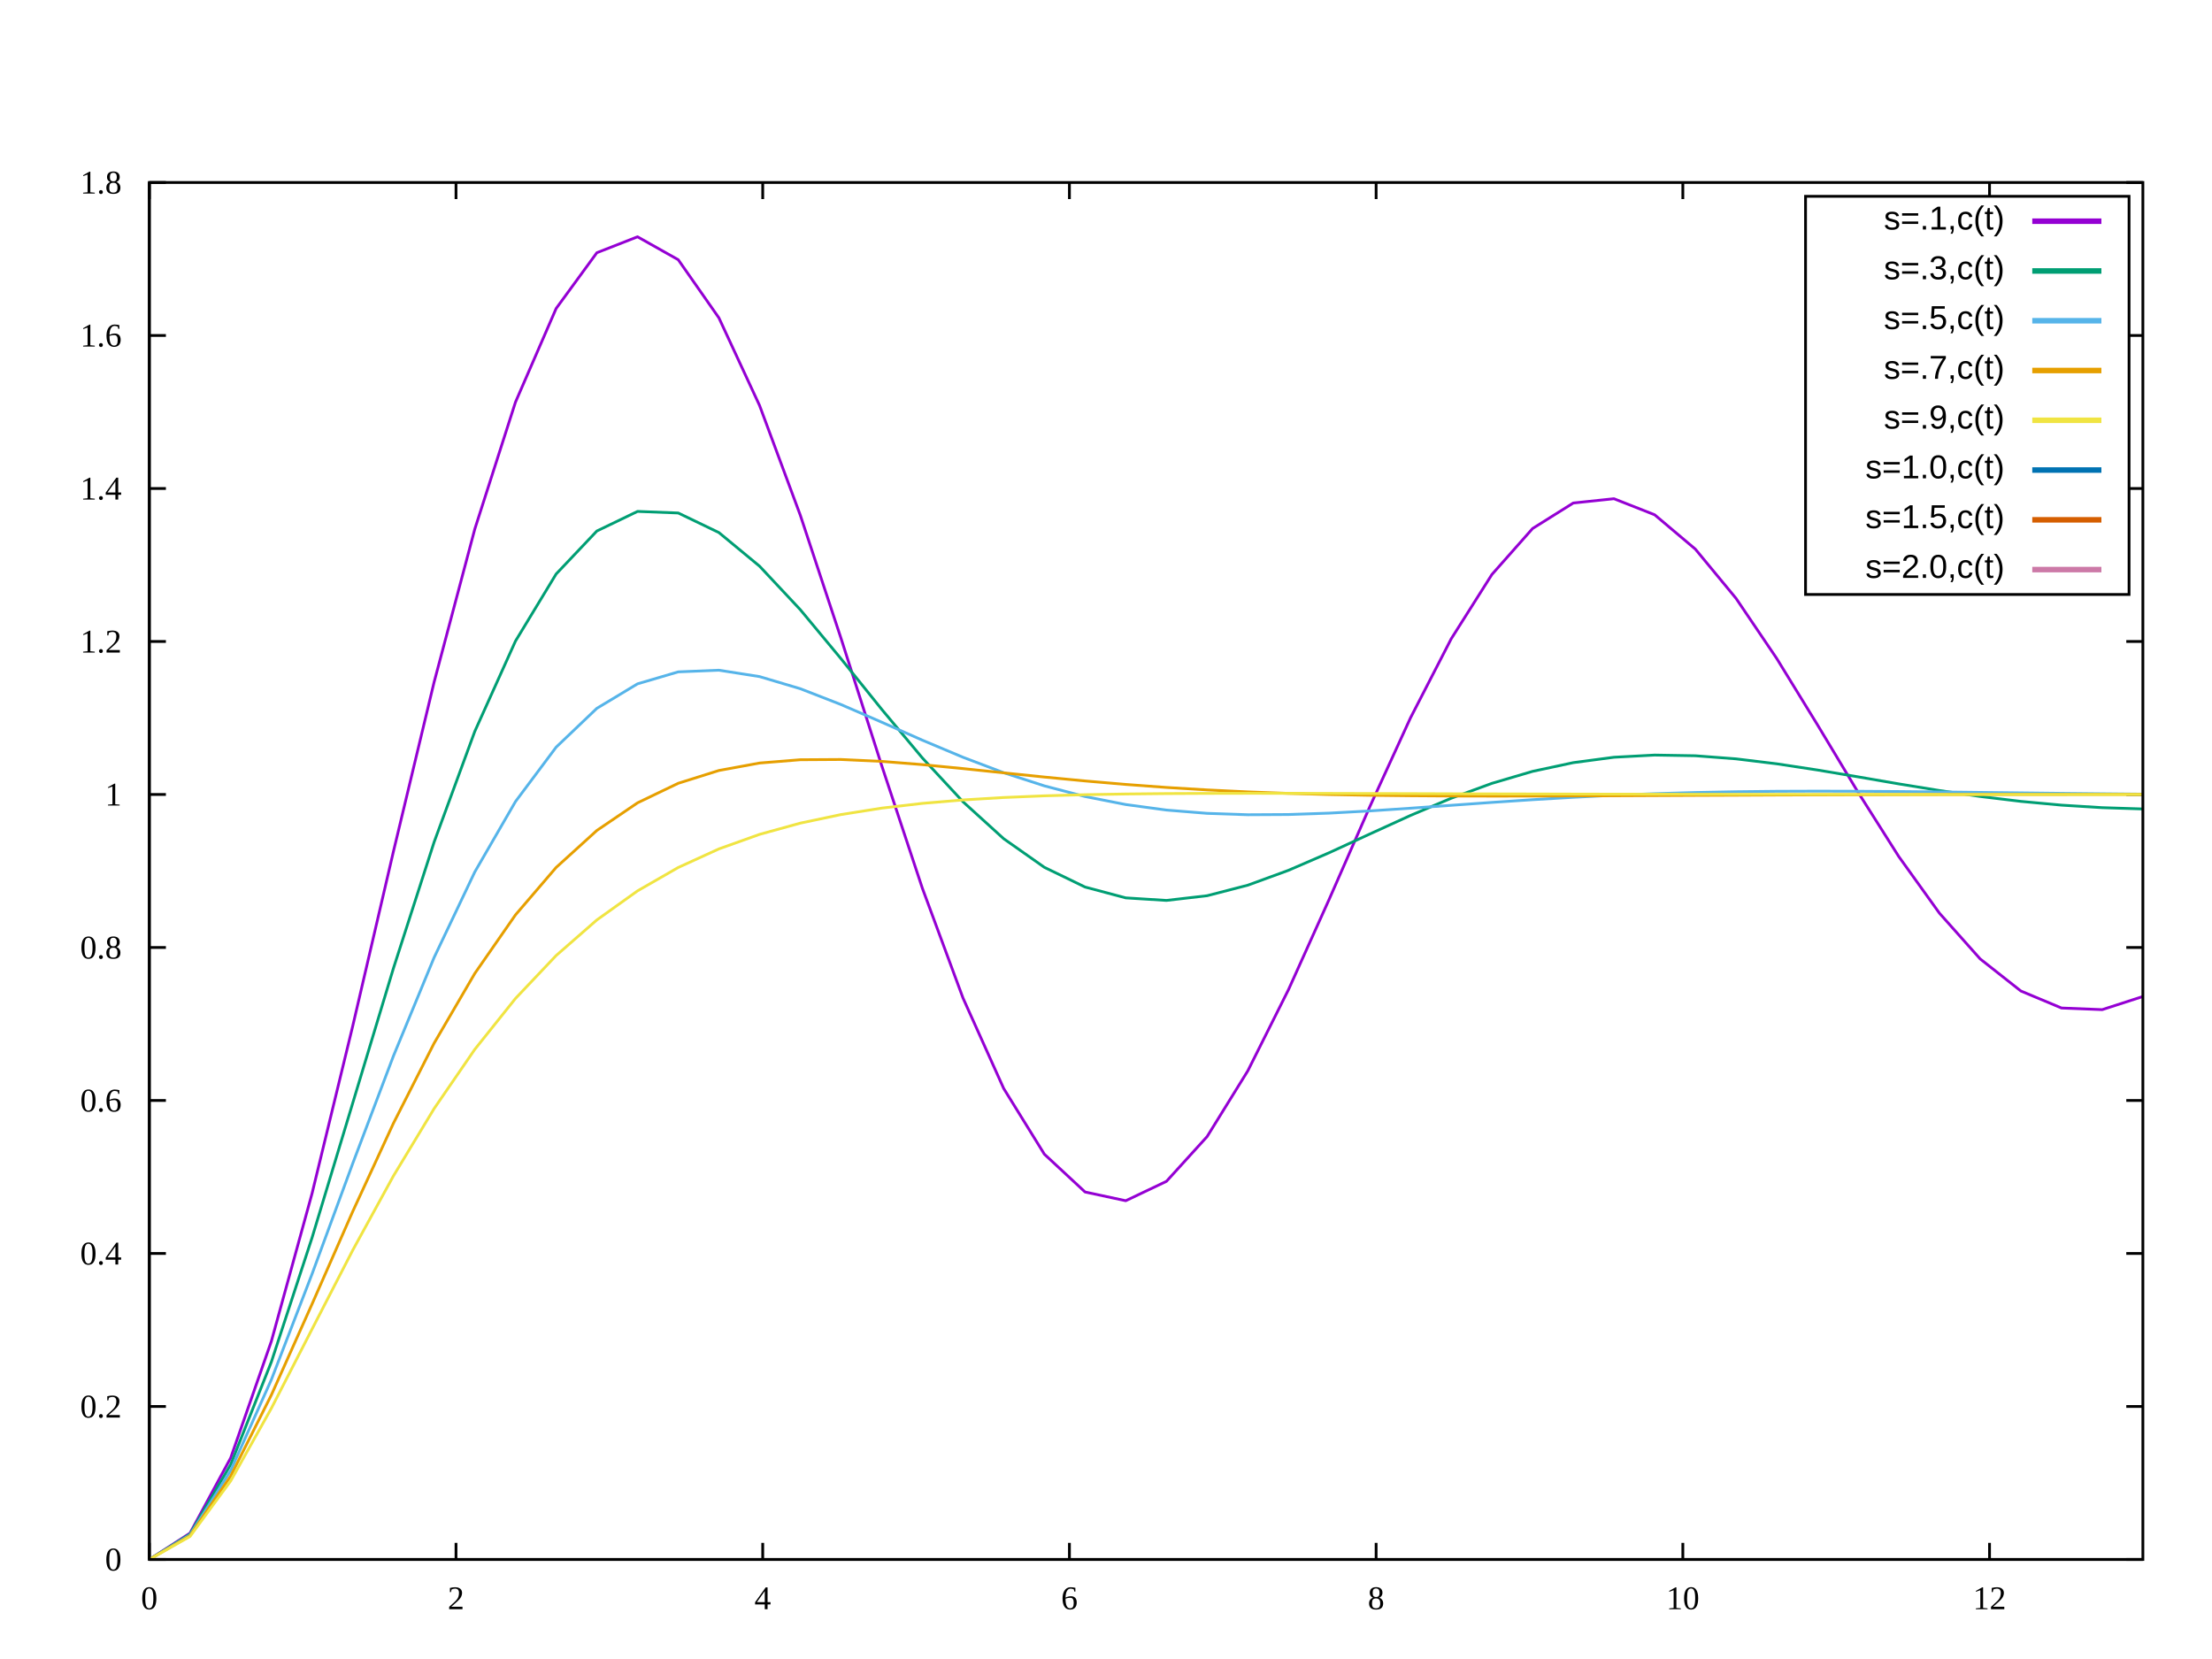
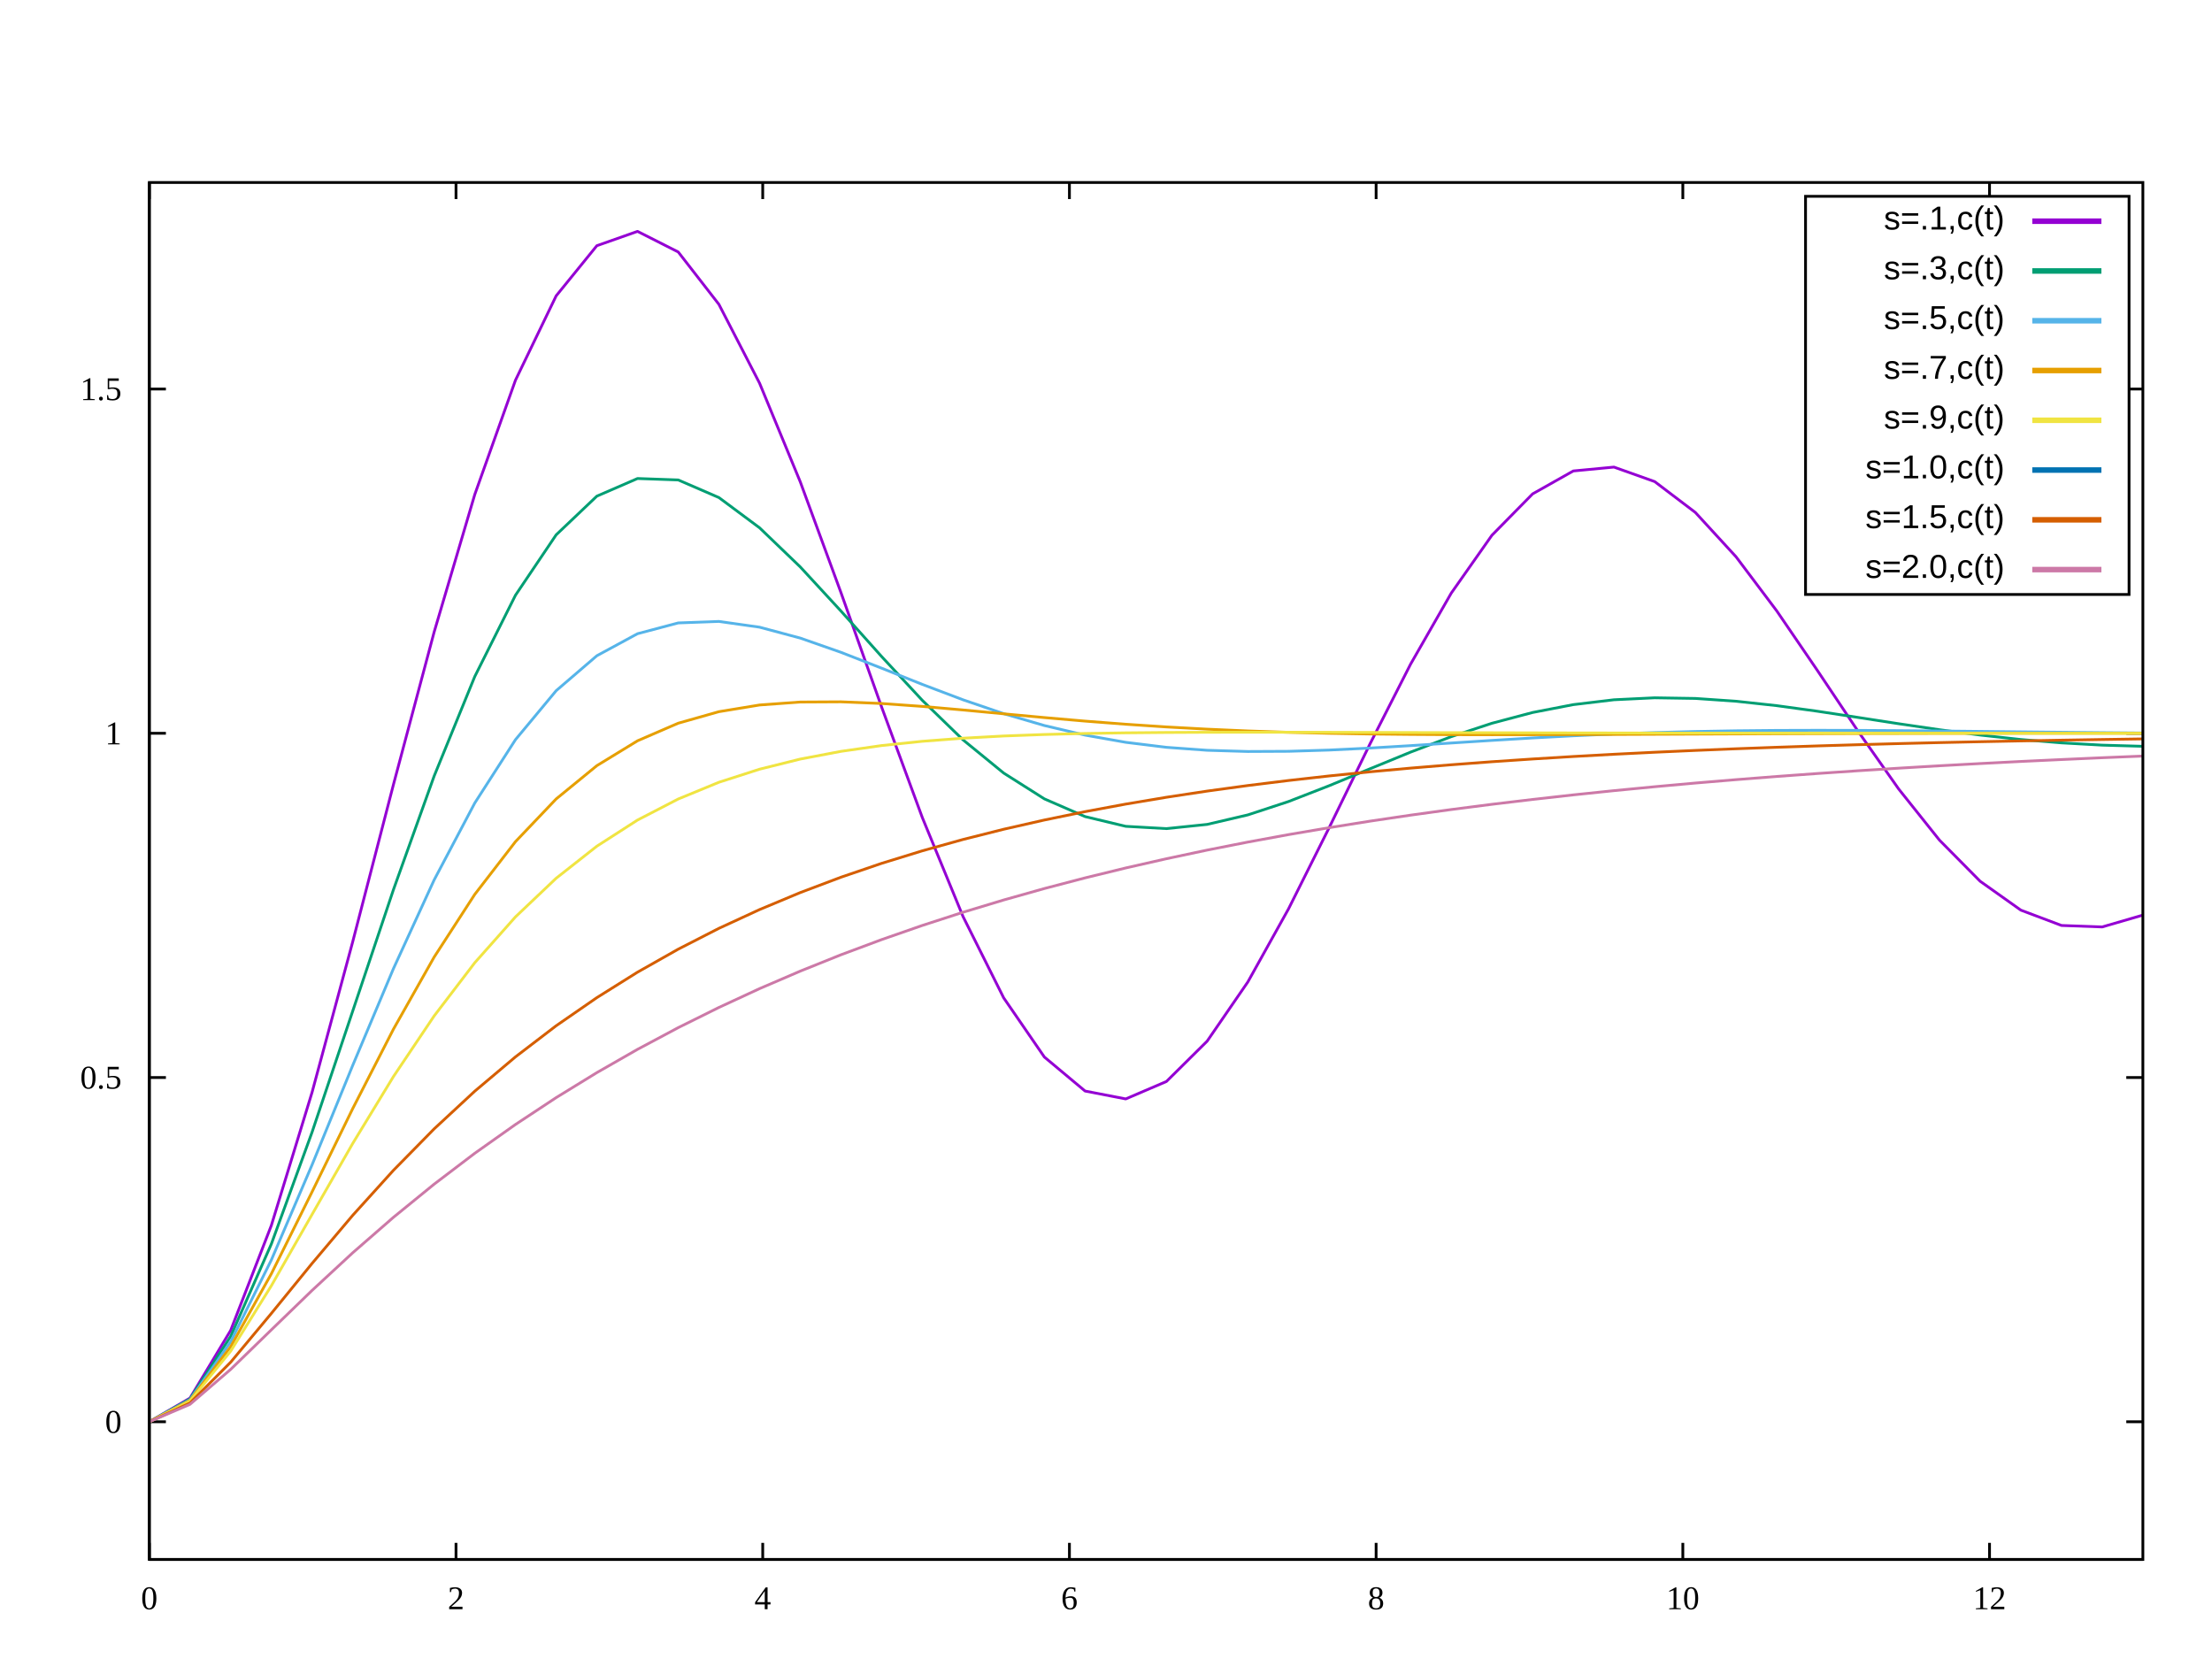
<svg xmlns="http://www.w3.org/2000/svg" xmlns:xlink="http://www.w3.org/1999/xlink" width="800" height="600" viewBox="0 0 800 600">
  <defs>
    <clipPath id="plotClip">
      <rect x="54" y="66" width="721" height="498" />
    </clipPath>
    <circle id="gpDot" r="0.5" stroke-width="0.5" stroke="currentColor" />
    <path id="gpPt0" stroke-width="0.222" stroke="currentColor" d="M-1,0 h2 M0,-1 v2" />
    <path id="gpPt1" stroke-width="0.222" stroke="currentColor" d="M-1,-1 L1,1 M1,-1 L-1,1" />
    <path id="gpPt2" stroke-width="0.222" stroke="currentColor" d="M-1,0 L1,0 M0,-1 L0,1 M-1,-1 L1,1 M-1,1 L1,-1" />
    <rect id="gpPt3" stroke-width="0.222" stroke="currentColor" x="-1" y="-1" width="2" height="2" />
    <rect id="gpPt4" stroke-width="0.222" stroke="currentColor" fill="currentColor" x="-1" y="-1" width="2" height="2" />
    <circle id="gpPt5" stroke-width="0.222" stroke="currentColor" cx="0" cy="0" r="1" />
    <use xlink:href="#gpPt5" id="gpPt6" fill="currentColor" stroke="none" />
    <path id="gpPt7" stroke-width="0.222" stroke="currentColor" d="M0,-1.33 L-1.33,0.67 L1.33,0.67 z" />
    <use xlink:href="#gpPt7" id="gpPt8" fill="currentColor" stroke="none" />
    <use xlink:href="#gpPt7" id="gpPt9" stroke="currentColor" transform="rotate(180)" />
    <use xlink:href="#gpPt9" id="gpPt10" fill="currentColor" stroke="none" />
    <use xlink:href="#gpPt3" id="gpPt11" stroke="currentColor" transform="rotate(45)" />
    <use xlink:href="#gpPt11" id="gpPt12" fill="currentColor" stroke="none" />
    <path id="gpPt13" stroke-width="0.222" stroke="currentColor" d="M0,1.330 L1.265,0.411 L0.782,-1.067 L-0.782,-1.076 L-1.265,0.411 z" />
    <use xlink:href="#gpPt13" id="gpPt14" fill="currentColor" stroke="none" />
  </defs>
  <rect width="800" height="600" fill="#FFFFFF" />
  <line x1="54" y1="564.00" x2="775" y2="564.00" stroke="#000" stroke-width="1" />
  <line x1="54.00" y1="564.00" x2="54.00" y2="558.00" stroke="#000" stroke-width="1" />
  <line x1="54.00" y1="66.00" x2="54.00" y2="72.00" stroke="#000" stroke-width="1" />
  <text x="54.00" y="582.00" text-anchor="middle" font-size="12">0</text>
  <line x1="164.92" y1="564.00" x2="164.92" y2="558.00" stroke="#000" stroke-width="1" />
  <line x1="164.92" y1="66.00" x2="164.92" y2="72.00" stroke="#000" stroke-width="1" />
  <text x="164.92" y="582.00" text-anchor="middle" font-size="12">2</text>
  <line x1="275.85" y1="564.00" x2="275.85" y2="558.00" stroke="#000" stroke-width="1" />
  <line x1="275.85" y1="66.00" x2="275.85" y2="72.00" stroke="#000" stroke-width="1" />
  <text x="275.85" y="582.00" text-anchor="middle" font-size="12">4</text>
  <line x1="386.77" y1="564.00" x2="386.77" y2="558.00" stroke="#000" stroke-width="1" />
  <line x1="386.77" y1="66.00" x2="386.77" y2="72.00" stroke="#000" stroke-width="1" />
  <text x="386.77" y="582.00" text-anchor="middle" font-size="12">6</text>
  <line x1="497.69" y1="564.00" x2="497.69" y2="558.00" stroke="#000" stroke-width="1" />
  <line x1="497.69" y1="66.00" x2="497.69" y2="72.00" stroke="#000" stroke-width="1" />
  <text x="497.69" y="582.00" text-anchor="middle" font-size="12">8</text>
  <line x1="608.62" y1="564.00" x2="608.62" y2="558.00" stroke="#000" stroke-width="1" />
  <line x1="608.62" y1="66.00" x2="608.62" y2="72.00" stroke="#000" stroke-width="1" />
  <text x="608.62" y="582.00" text-anchor="middle" font-size="12">10</text>
  <line x1="719.54" y1="564.00" x2="719.54" y2="558.00" stroke="#000" stroke-width="1" />
  <line x1="719.54" y1="66.00" x2="719.54" y2="72.00" stroke="#000" stroke-width="1" />
  <text x="719.54" y="582.00" text-anchor="middle" font-size="12">12</text>
  <line x1="54.00" y1="66" x2="54.00" y2="564" stroke="#000" stroke-width="1" />
-   <line x1="54.00" y1="564.00" x2="60.00" y2="564.00" stroke="#000" stroke-width="1" />
-   <line x1="775.00" y1="564.00" x2="769.00" y2="564.00" stroke="#000" stroke-width="1" />
-   <text x="44.00" y="568.00" text-anchor="end" font-size="12">0</text>
-   <line x1="54.00" y1="508.67" x2="60.00" y2="508.67" stroke="#000" stroke-width="1" />
-   <line x1="775.00" y1="508.67" x2="769.00" y2="508.67" stroke="#000" stroke-width="1" />
-   <text x="44.00" y="512.67" text-anchor="end" font-size="12">0.2</text>
-   <line x1="54.00" y1="453.33" x2="60.00" y2="453.33" stroke="#000" stroke-width="1" />
-   <line x1="775.00" y1="453.33" x2="769.00" y2="453.33" stroke="#000" stroke-width="1" />
-   <text x="44.00" y="457.33" text-anchor="end" font-size="12">0.4</text>
-   <line x1="54.00" y1="398.00" x2="60.00" y2="398.00" stroke="#000" stroke-width="1" />
-   <line x1="775.00" y1="398.00" x2="769.00" y2="398.00" stroke="#000" stroke-width="1" />
-   <text x="44.00" y="402.00" text-anchor="end" font-size="12">0.6</text>
-   <line x1="54.00" y1="342.67" x2="60.00" y2="342.67" stroke="#000" stroke-width="1" />
-   <line x1="775.00" y1="342.67" x2="769.00" y2="342.67" stroke="#000" stroke-width="1" />
-   <text x="44.00" y="346.67" text-anchor="end" font-size="12">0.8</text>
-   <line x1="54.00" y1="287.33" x2="60.00" y2="287.33" stroke="#000" stroke-width="1" />
-   <line x1="775.00" y1="287.33" x2="769.00" y2="287.33" stroke="#000" stroke-width="1" />
-   <text x="44.00" y="291.33" text-anchor="end" font-size="12">1</text>
-   <line x1="54.00" y1="232.00" x2="60.00" y2="232.00" stroke="#000" stroke-width="1" />
-   <line x1="775.00" y1="232.00" x2="769.00" y2="232.00" stroke="#000" stroke-width="1" />
-   <text x="44.00" y="236.00" text-anchor="end" font-size="12">1.2</text>
-   <line x1="54.00" y1="176.67" x2="60.00" y2="176.67" stroke="#000" stroke-width="1" />
-   <line x1="775.00" y1="176.67" x2="769.00" y2="176.67" stroke="#000" stroke-width="1" />
-   <text x="44.00" y="180.67" text-anchor="end" font-size="12">1.4</text>
-   <line x1="54.00" y1="121.33" x2="60.00" y2="121.33" stroke="#000" stroke-width="1" />
-   <line x1="775.00" y1="121.33" x2="769.00" y2="121.33" stroke="#000" stroke-width="1" />
-   <text x="44.00" y="125.33" text-anchor="end" font-size="12">1.6</text>
-   <line x1="54.00" y1="66.00" x2="60.00" y2="66.00" stroke="#000" stroke-width="1" />
-   <line x1="775.00" y1="66.00" x2="769.00" y2="66.00" stroke="#000" stroke-width="1" />
-   <text x="44.00" y="70.00" text-anchor="end" font-size="12">1.8</text>
-   <polyline points="54.00 564.00 68.71 554.49 83.43 527.26 98.14 485.09 112.86 431.62 127.57 371.08 142.29 307.96 157.00 246.70 171.71 191.37 186.43 145.44 201.14 111.56 215.86 91.40 230.57 85.64 245.29 93.93 260.00 114.96 274.71 146.66 289.43 186.30 304.14 230.78 318.86 276.82 333.57 321.20 348.29 360.97 363.00 393.67 377.71 417.43 392.43 431.10 407.14 434.26 421.86 427.25 436.57 411.06 451.29 387.28 466.00 357.92 480.71 325.26 495.43 291.71 510.14 259.59 524.86 231.02 539.57 207.77 554.29 191.14 569.00 181.92 583.71 180.37 598.43 186.18 613.14 198.59 627.86 216.41 642.57 238.14 657.29 262.10 672.00 286.54 686.71 309.77 701.43 330.27 716.14 346.79 730.86 358.40 745.57 364.56 760.29 365.15 775.00 360.40" fill="none" stroke="#9400D3" stroke-width="1.0" stroke-linecap="round" stroke-linejoin="round" clip-path="url(#plotClip)" />
-   <polyline points="54.00 564.00 68.71 554.81 83.43 529.68 98.14 492.56 112.86 447.63 127.57 398.94 142.29 350.20 157.00 304.56 171.71 264.53 186.43 231.86 201.14 207.59 215.86 192.05 230.57 184.96 245.29 185.53 260.00 192.61 274.71 204.77 289.43 220.49 304.14 238.21 318.86 256.51 333.57 274.10 348.29 289.97 363.00 303.33 377.71 313.68 392.43 320.81 407.14 324.73 421.86 325.65 436.57 323.95 451.29 320.14 466.00 314.76 480.71 308.40 495.43 301.62 510.14 294.91 524.86 288.69 539.57 283.31 554.29 278.97 569.00 275.82 583.71 273.87 598.43 273.08 613.14 273.33 627.86 274.45 642.57 276.24 657.29 278.48 672.00 280.96 686.71 283.50 701.43 285.90 716.14 288.05 730.86 289.83 745.57 291.19 760.29 292.10 775.00 292.57" fill="none" stroke="#009E73" stroke-width="1.0" stroke-linecap="round" stroke-linejoin="round" clip-path="url(#plotClip)" />
-   <polyline points="54.00 564.00 68.71 555.12 83.43 531.85 98.14 498.98 112.86 460.75 127.57 420.78 142.29 381.92 157.00 346.30 171.71 315.36 186.43 289.90 201.14 270.22 215.86 256.18 230.57 247.32 245.29 242.99 260.00 242.39 274.71 244.70 289.43 249.08 304.14 254.80 318.86 261.18 333.57 267.69 348.29 273.88 363.00 279.46 377.71 284.22 392.43 288.07 407.14 290.97 421.86 292.97 436.57 294.16 451.29 294.66 466.00 294.58 480.71 294.08 495.43 293.28 510.14 292.30 524.86 291.25 539.57 290.20 554.29 289.22 569.00 288.35 583.71 287.62 598.43 287.04 613.14 286.62 627.86 286.34 642.57 286.18 657.29 286.13 672.00 286.17 686.71 286.27 701.43 286.41 716.14 286.58 730.86 286.75 745.57 286.92 760.29 287.07 775.00 287.21" fill="none" stroke="#56B4E9" stroke-width="1.0" stroke-linecap="round" stroke-linejoin="round" clip-path="url(#plotClip)" />
-   <polyline points="54.00 564.00 68.71 555.41 83.43 533.82 98.14 504.52 112.86 471.62 127.57 438.15 142.29 406.25 157.00 377.30 171.71 352.07 186.43 330.88 201.14 313.72 215.86 300.35 230.57 290.36 245.29 283.29 260.00 278.66 274.71 275.96 289.43 274.77 304.14 274.68 318.86 275.36 333.57 276.53 348.29 277.97 363.00 279.51 377.71 281.03 392.43 282.44 407.14 283.70 421.86 284.79 436.57 285.68 451.29 286.40 466.00 286.94 480.71 287.35 495.43 287.62 510.14 287.79 524.86 287.89 539.57 287.92 554.29 287.91 569.00 287.86 583.71 287.80 598.43 287.73 613.14 287.66 627.86 287.60 642.57 287.53 657.29 287.48 672.00 287.43 686.71 287.39 701.43 287.36 716.14 287.34 730.86 287.33 745.57 287.32 760.29 287.31 775.00 287.31" fill="none" stroke="#E69F00" stroke-width="1.0" stroke-linecap="round" stroke-linejoin="round" clip-path="url(#plotClip)" />
-   <polyline points="54.00 564.00 68.71 555.69 83.43 535.61 98.14 509.33 112.86 480.69 127.57 452.16 142.29 425.29 157.00 400.95 171.71 379.53 186.43 361.11 201.14 345.58 215.86 332.71 230.57 322.20 245.29 313.74 260.00 307.02 274.71 301.76 289.43 297.70 304.14 294.60 318.86 292.27 333.57 290.55 348.29 289.31 363.00 288.43 377.71 287.82 392.43 287.41 407.14 287.16 421.86 287.01 436.57 286.94 451.29 286.91 466.00 286.92 480.71 286.95 495.43 286.99 510.14 287.03 524.86 287.08 539.57 287.12 554.29 287.15 569.00 287.19 583.71 287.22 598.43 287.24 613.14 287.26 627.86 287.28 642.57 287.29 657.29 287.30 672.00 287.31 686.71 287.32 701.43 287.32 716.14 287.33 730.86 287.33 745.57 287.33 760.29 287.33 775.00 287.33" fill="none" stroke="#F0E442" stroke-width="1.0" stroke-linecap="round" stroke-linejoin="round" clip-path="url(#plotClip)" />
+   <line x1="54.00" y1="514.20" x2="60.00" y2="514.20" stroke="#000" stroke-width="1" />
+   <line x1="775.00" y1="514.20" x2="769.00" y2="514.20" stroke="#000" stroke-width="1" />
+   <text x="44.00" y="518.20" text-anchor="end" font-size="12">0</text>
+   <line x1="54.00" y1="389.70" x2="60.00" y2="389.70" stroke="#000" stroke-width="1" />
+   <line x1="775.00" y1="389.70" x2="769.00" y2="389.70" stroke="#000" stroke-width="1" />
+   <text x="44.00" y="393.70" text-anchor="end" font-size="12">0.5</text>
+   <line x1="54.00" y1="265.20" x2="60.00" y2="265.20" stroke="#000" stroke-width="1" />
+   <line x1="775.00" y1="265.20" x2="769.00" y2="265.20" stroke="#000" stroke-width="1" />
+   <text x="44.00" y="269.20" text-anchor="end" font-size="12">1</text>
+   <line x1="54.00" y1="140.70" x2="60.00" y2="140.70" stroke="#000" stroke-width="1" />
+   <line x1="775.00" y1="140.70" x2="769.00" y2="140.70" stroke="#000" stroke-width="1" />
+   <text x="44.00" y="144.70" text-anchor="end" font-size="12">1.5</text>
+   <polyline points="54.00 514.20 68.71 505.64 83.43 481.14 98.14 443.18 112.86 395.06 127.57 340.57 142.29 283.77 157.00 228.63 171.71 178.84 186.43 137.50 201.14 107.00 215.86 88.86 230.57 83.68 245.29 91.13 260.00 110.07 274.71 138.59 289.43 174.27 304.14 214.31 318.86 255.74 333.57 295.68 348.29 331.47 363.00 360.90 377.71 382.29 392.43 394.59 407.14 397.44 421.86 391.13 436.57 376.56 451.29 355.15 466.00 328.73 480.71 299.33 495.43 269.14 510.14 240.23 524.86 214.52 539.57 193.59 554.29 178.62 569.00 170.33 583.71 168.93 598.43 174.17 613.14 185.33 627.86 201.37 642.57 220.92 657.29 242.49 672.00 264.48 686.71 285.39 701.43 303.84 716.14 318.71 730.86 329.16 745.57 334.71 760.29 335.24 775.00 330.96" fill="none" stroke="#9400D3" stroke-width="1.0" stroke-linecap="round" stroke-linejoin="round" clip-path="url(#plotClip)" />
+   <polyline points="54.00 514.20 68.71 505.93 83.43 483.31 98.14 449.90 112.86 409.47 127.57 365.65 142.29 321.78 157.00 280.71 171.71 244.67 186.43 215.27 201.14 193.43 215.86 179.44 230.57 173.06 245.29 173.58 260.00 179.95 274.71 190.89 289.43 205.04 304.14 220.99 318.86 237.46 333.57 253.29 348.29 267.57 363.00 279.59 377.71 288.92 392.43 295.33 407.14 298.85 421.86 299.68 436.57 298.16 451.29 294.72 466.00 289.89 480.71 284.16 495.43 278.06 510.14 272.02 524.86 266.42 539.57 261.58 554.29 257.68 569.00 254.84 583.71 253.08 598.43 252.37 613.14 252.60 627.86 253.61 642.57 255.21 657.29 257.23 672.00 259.47 686.71 261.75 701.43 263.91 716.14 265.84 730.86 267.45 745.57 268.67 760.29 269.49 775.00 269.91" fill="none" stroke="#009E73" stroke-width="1.0" stroke-linecap="round" stroke-linejoin="round" clip-path="url(#plotClip)" />
+   <polyline points="54.00 514.20 68.71 506.21 83.43 485.27 98.14 455.68 112.86 421.28 127.57 385.30 142.29 350.33 157.00 318.27 171.71 290.42 186.43 267.51 201.14 249.80 215.86 237.16 230.57 229.19 245.29 225.29 260.00 224.75 274.71 226.83 289.43 230.77 304.14 235.92 318.86 241.66 333.57 247.52 348.29 253.09 363.00 258.11 377.71 262.40 392.43 265.86 407.14 268.47 421.86 270.28 436.57 271.35 451.29 271.79 466.00 271.72 480.71 271.27 495.43 270.55 510.14 269.67 524.86 268.72 539.57 267.78 554.29 266.89 569.00 266.11 583.71 265.46 598.43 264.94 613.14 264.56 627.86 264.30 642.57 264.16 657.29 264.12 672.00 264.15 686.71 264.24 701.43 264.37 716.14 264.52 730.86 264.68 745.57 264.83 760.29 264.97 775.00 265.09" fill="none" stroke="#56B4E9" stroke-width="1.0" stroke-linecap="round" stroke-linejoin="round" clip-path="url(#plotClip)" />
+   <polyline points="54.00 514.20 68.71 506.47 83.43 487.04 98.14 460.67 112.86 431.06 127.57 400.93 142.29 372.22 157.00 346.17 171.71 323.46 186.43 304.39 201.14 288.95 215.86 276.91 230.57 267.92 245.29 261.56 260.00 257.39 274.71 254.97 289.43 253.90 304.14 253.82 318.86 254.43 333.57 255.48 348.29 256.77 363.00 258.16 377.71 259.52 392.43 260.80 407.14 261.93 421.86 262.91 436.57 263.71 451.29 264.36 466.00 264.85 480.71 265.21 495.43 265.46 510.14 265.61 524.86 265.70 539.57 265.73 554.29 265.71 569.00 265.68 583.71 265.62 598.43 265.56 613.14 265.50 627.86 265.44 642.57 265.38 657.29 265.33 672.00 265.29 686.71 265.26 701.43 265.23 716.14 265.21 730.86 265.19 745.57 265.18 760.29 265.18 775.00 265.18" fill="none" stroke="#E69F00" stroke-width="1.0" stroke-linecap="round" stroke-linejoin="round" clip-path="url(#plotClip)" />
+   <polyline points="54.00 514.20 68.71 506.72 83.43 488.65 98.14 465.00 112.86 439.22 127.57 413.54 142.29 389.36 157.00 367.45 171.71 348.18 186.43 331.60 201.14 317.63 215.86 306.04 230.57 296.58 245.29 288.97 260.00 282.92 274.71 278.19 289.43 274.53 304.14 271.74 318.86 269.64 333.57 268.10 348.29 266.98 363.00 266.18 377.71 265.64 392.43 265.27 407.14 265.04 421.86 264.91 436.57 264.84 451.29 264.82 466.00 264.83 480.71 264.85 495.43 264.89 510.14 264.93 524.86 264.97 539.57 265.00 554.29 265.04 569.00 265.07 583.71 265.09 598.43 265.12 613.14 265.14 627.86 265.15 642.57 265.16 657.29 265.17 672.00 265.18 686.71 265.18 701.43 265.19 716.14 265.19 730.86 265.20 745.57 265.20 760.29 265.20 775.00 265.20" fill="none" stroke="#F0E442" stroke-width="1.0" stroke-linecap="round" stroke-linejoin="round" clip-path="url(#plotClip)" />
  <polyline points="" fill="none" stroke="#0072B2" stroke-width="1.0" stroke-linecap="round" stroke-linejoin="round" clip-path="url(#plotClip)" />
-   <polyline points="" fill="none" stroke="#D55E00" stroke-width="1.0" stroke-linecap="round" stroke-linejoin="round" clip-path="url(#plotClip)" />
-   <polyline points="" fill="none" stroke="#CC79A7" stroke-width="1.0" stroke-linecap="round" stroke-linejoin="round" clip-path="url(#plotClip)" />
+   <polyline points="54.00 514.20 68.71 507.40 83.43 492.65 98.14 475.01 112.86 456.94 127.57 439.53 142.29 423.26 157.00 408.29 171.71 394.64 186.43 382.23 201.14 370.98 215.86 360.81 230.57 351.60 245.29 343.28 260.00 335.75 274.71 328.96 289.43 322.81 304.14 317.26 318.86 312.24 333.57 307.71 348.29 303.61 363.00 299.91 377.71 296.57 392.43 293.54 407.14 290.81 421.86 288.34 436.57 286.11 451.29 284.10 466.00 282.28 480.71 280.63 495.43 279.14 510.14 277.80 524.86 276.59 539.57 275.49 554.29 274.50 569.00 273.60 583.71 272.79 598.43 272.06 613.14 271.40 627.86 270.80 642.57 270.26 657.29 269.77 672.00 269.33 686.71 268.93 701.43 268.57 716.14 268.25 730.86 267.96 745.57 267.69 760.29 267.45 775.00 267.23" fill="none" stroke="#D55E00" stroke-width="1.0" stroke-linecap="round" stroke-linejoin="round" clip-path="url(#plotClip)" />
+   <polyline points="54.00 514.20 68.71 507.90 83.43 495.25 98.14 480.95 112.86 466.70 127.57 453.08 142.29 440.26 157.00 428.28 171.71 417.10 186.43 406.68 201.14 396.97 215.86 387.93 230.57 379.51 245.29 371.66 260.00 364.36 274.71 357.55 289.43 351.22 304.14 345.31 318.86 339.82 333.57 334.70 348.29 329.93 363.00 325.49 377.71 321.35 392.43 317.50 407.14 313.91 421.86 310.57 436.57 307.45 451.29 304.55 466.00 301.85 480.71 299.34 495.43 296.99 510.14 294.81 524.86 292.78 539.57 290.89 554.29 289.13 569.00 287.48 583.71 285.95 598.43 284.53 613.14 283.20 627.86 281.97 642.57 280.82 657.29 279.75 672.00 278.75 686.71 277.82 701.43 276.95 716.14 276.15 730.86 275.39 745.57 274.70 760.29 274.04 775.00 273.44" fill="none" stroke="#CC79A7" stroke-width="1.0" stroke-linecap="round" stroke-linejoin="round" clip-path="url(#plotClip)" />
  <rect x="653" y="71" width="117" height="144" fill="#FFFFFF" stroke="#000000" stroke-width="1" />
  <text x="725" y="83" font-family="Arial" font-size="12" alignment-baseline="middle" text-anchor="end">s=.1,c(t)</text>
  <line x1="735" y1="80" x2="760" y2="80" stroke="#9400D3" stroke-width="2" />
  <text x="725" y="101" font-family="Arial" font-size="12" alignment-baseline="middle" text-anchor="end">s=.3,c(t)</text>
  <line x1="735" y1="98" x2="760" y2="98" stroke="#009E73" stroke-width="2" />
  <text x="725" y="119" font-family="Arial" font-size="12" alignment-baseline="middle" text-anchor="end">s=.5,c(t)</text>
  <line x1="735" y1="116" x2="760" y2="116" stroke="#56B4E9" stroke-width="2" />
  <text x="725" y="137" font-family="Arial" font-size="12" alignment-baseline="middle" text-anchor="end">s=.7,c(t)</text>
  <line x1="735" y1="134" x2="760" y2="134" stroke="#E69F00" stroke-width="2" />
  <text x="725" y="155" font-family="Arial" font-size="12" alignment-baseline="middle" text-anchor="end">s=.9,c(t)</text>
  <line x1="735" y1="152" x2="760" y2="152" stroke="#F0E442" stroke-width="2" />
  <text x="725" y="173" font-family="Arial" font-size="12" alignment-baseline="middle" text-anchor="end">s=1.0,c(t)</text>
  <line x1="735" y1="170" x2="760" y2="170" stroke="#0072B2" stroke-width="2" />
  <text x="725" y="191" font-family="Arial" font-size="12" alignment-baseline="middle" text-anchor="end">s=1.5,c(t)</text>
  <line x1="735" y1="188" x2="760" y2="188" stroke="#D55E00" stroke-width="2" />
  <text x="725" y="209" font-family="Arial" font-size="12" alignment-baseline="middle" text-anchor="end">s=2.0,c(t)</text>
  <line x1="735" y1="206" x2="760" y2="206" stroke="#CC79A7" stroke-width="2" />
  <path d="M 54.00 66.00 L 775.00 66.00 L 775.00 564.00 L 54.00 564.00 Z" stroke="#000000" stroke-width="1.0" fill="none" />
</svg>
